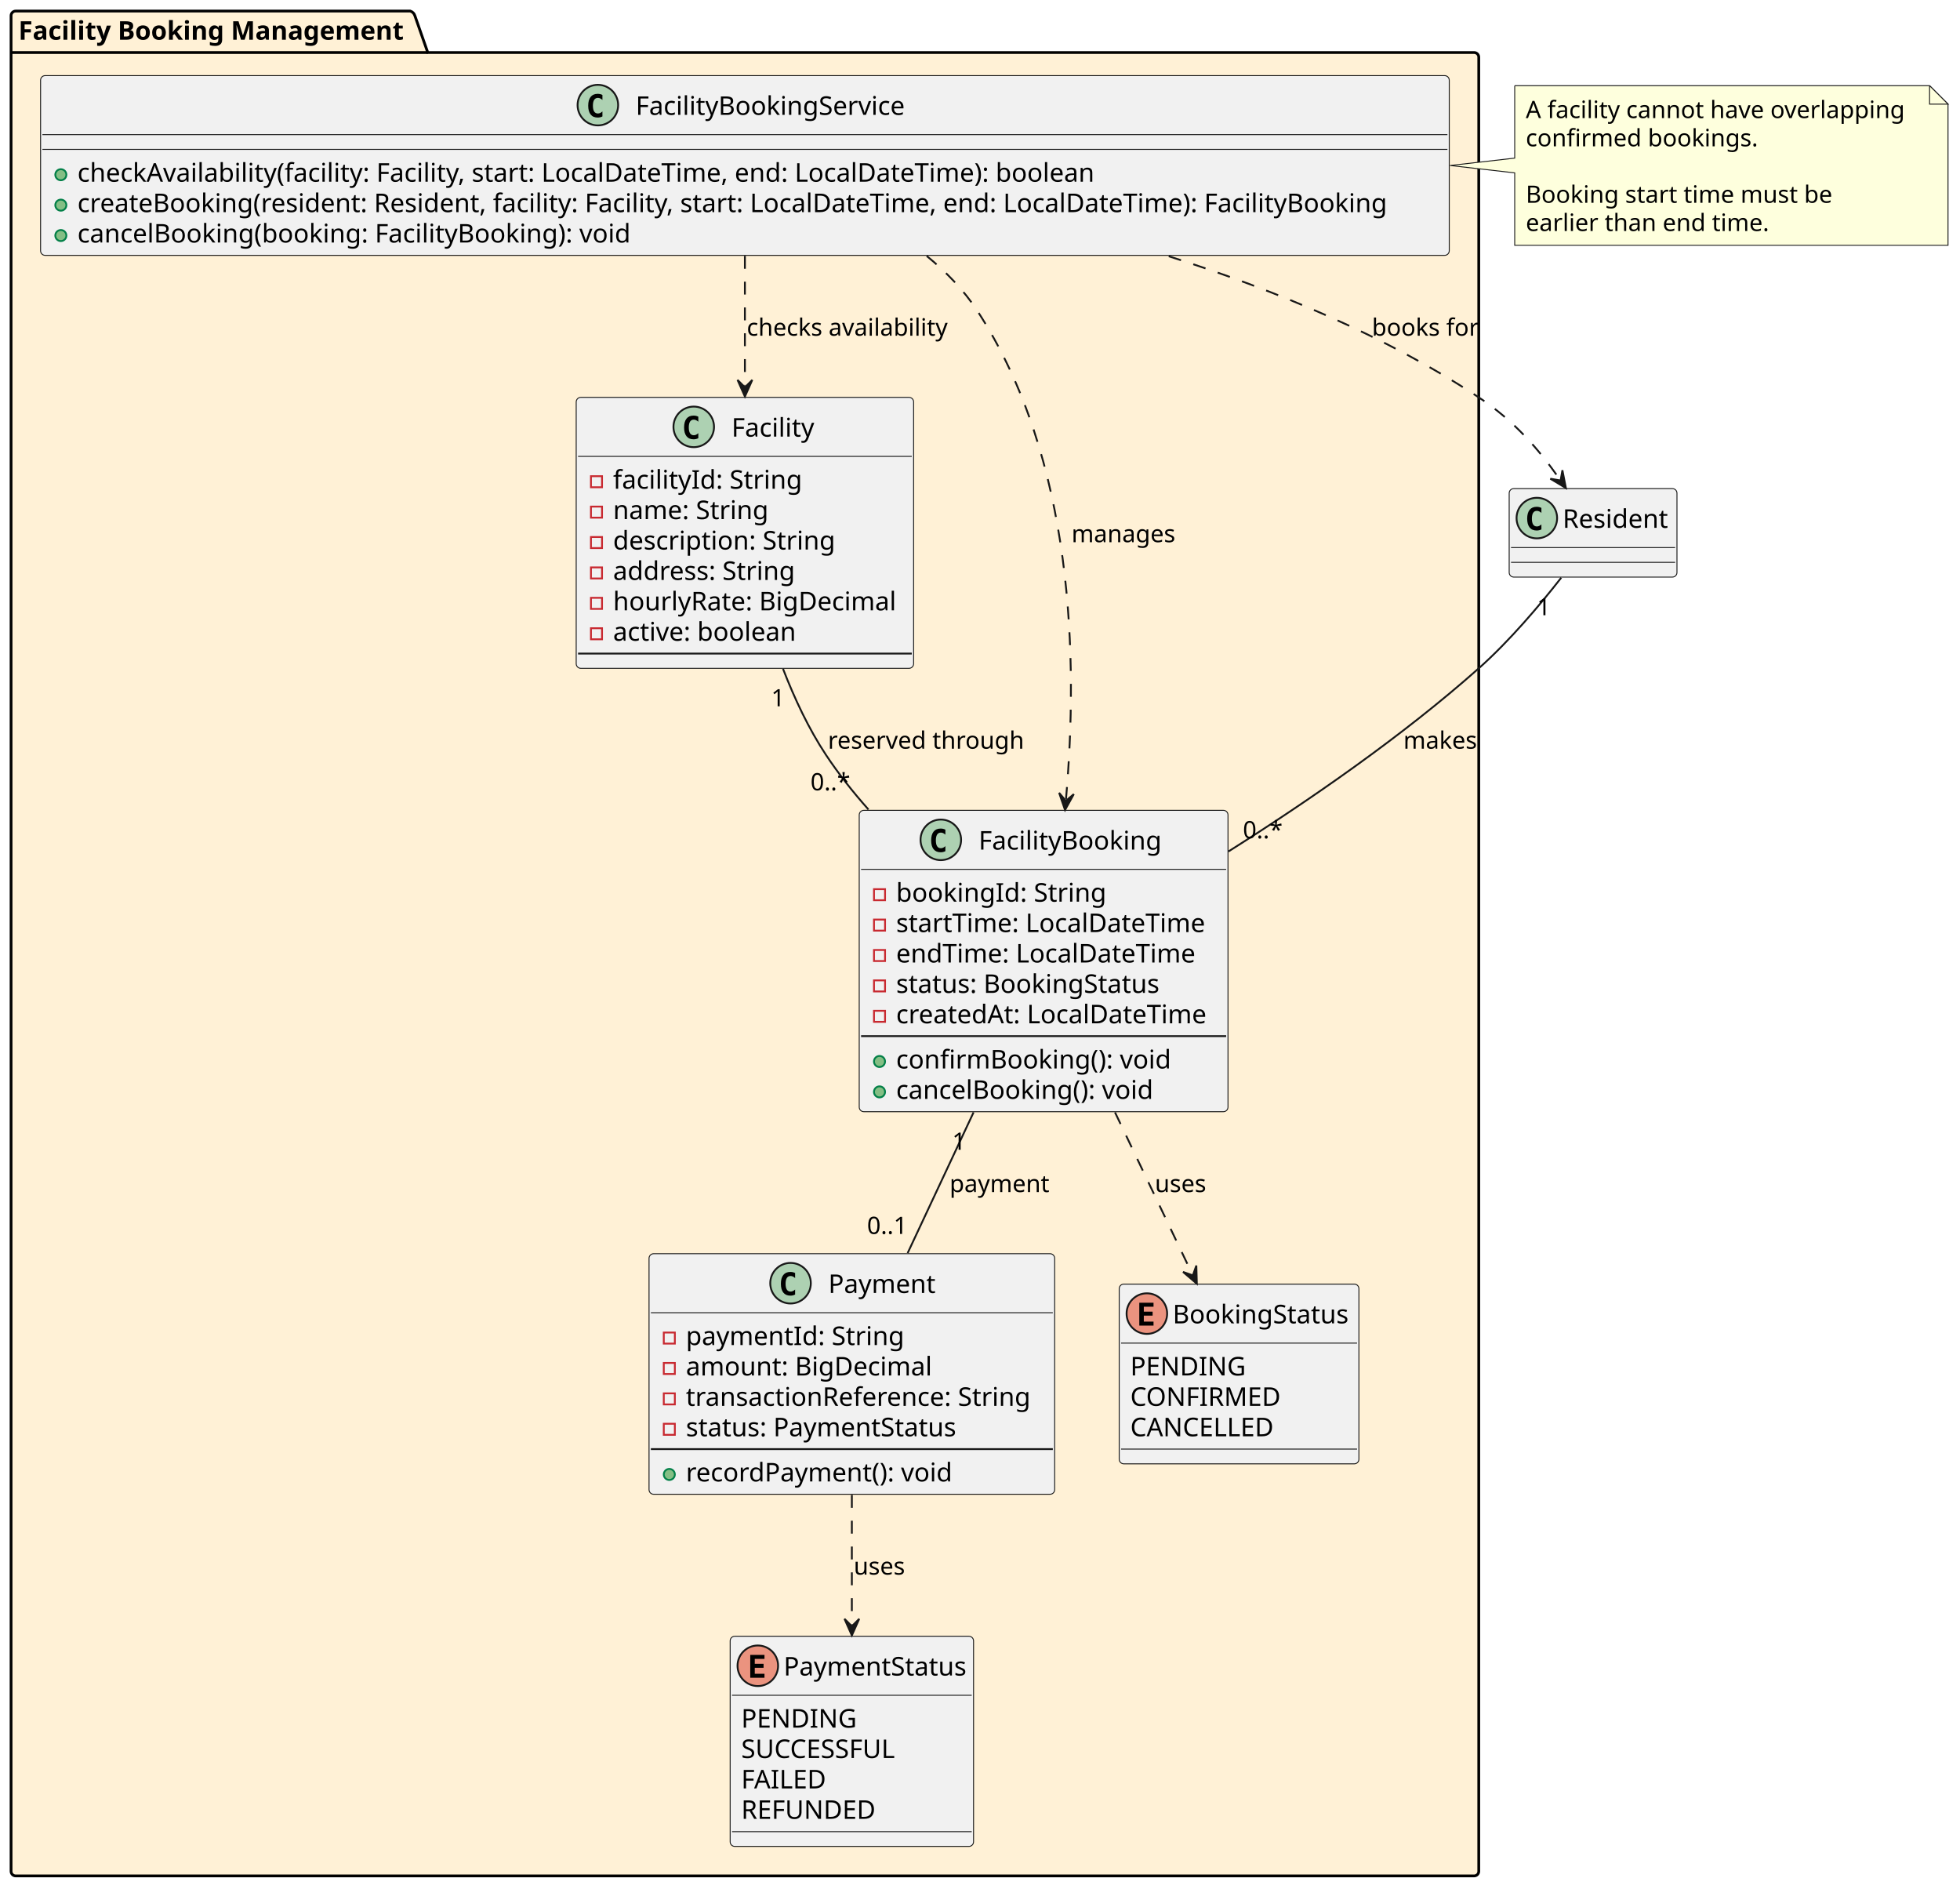
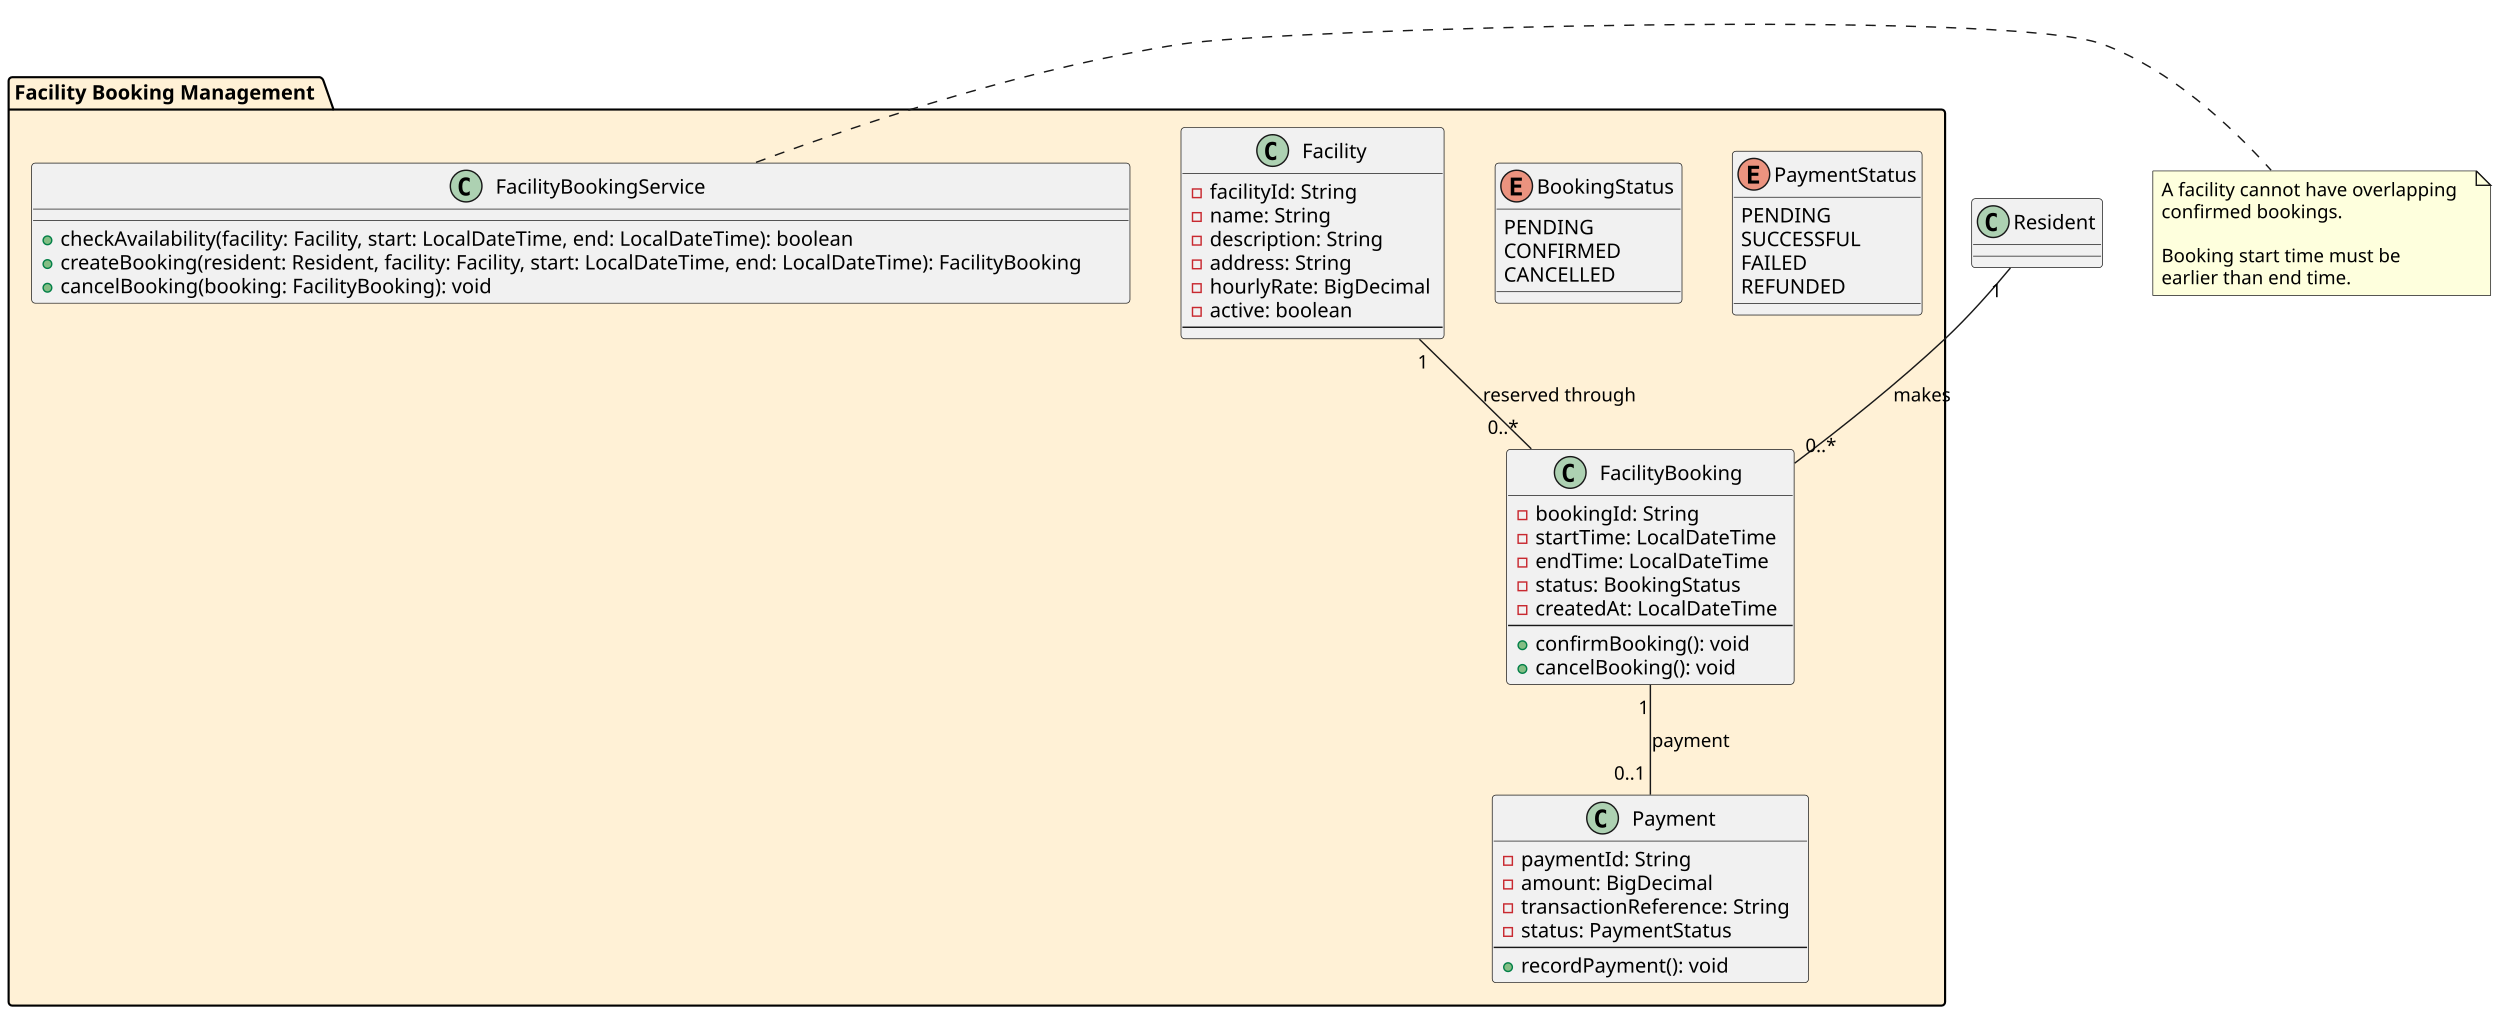
- <svg xmlns="http://www.w3.org/2000/svg" contentStyleType="text/css" height="1024px" preserveAspectRatio="none" style="width:1063px;height:1024px;background:#FFFFFF;" version="1.1" viewBox="0 0 1063 1024" width="1063px" zoomAndPan="magnify">
+ <svg xmlns="http://www.w3.org/2000/svg" contentStyleType="text/css" height="706px" preserveAspectRatio="none" style="width:1739px;height:706px;background:#FFFFFF;" version="1.1" viewBox="0 0 1739 706" width="1739px" zoomAndPan="magnify">
  <defs />
  <g>
    <g id="cluster_Facility Booking Management">
-       <path d="M8.5,6 L222.5,6 A3.75,3.75 0 0 1 225,8.5 L232,28.488 L799.5,28.488 A2.5,2.5 0 0 1 802,30.988 L802,1014.71 A2.5,2.5 0 0 1 799.5,1017.21 L8.5,1017.21 A2.5,2.5 0 0 1 6,1014.71 L6,8.5 A2.5,2.5 0 0 1 8.5,6 " fill="#FFF1D6" style="stroke:#000000;stroke-width:1.5;" />
-       <line style="stroke:#000000;stroke-width:1.5;" x1="6" x2="232" y1="28.488" y2="28.488" />
-       <text fill="#000000" font-family="sans-serif" font-size="14" font-weight="bold" lengthAdjust="spacing" textLength="213" x="10" y="21.535">Facility Booking Management</text>
+       <path d="M8.5,53.71 L222.5,53.71 A3.75,3.75 0 0 1 225,56.21 L232,76.198 L1350.5,76.198 A2.5,2.5 0 0 1 1353,78.698 L1353,697 A2.5,2.5 0 0 1 1350.5,699.5 L8.5,699.5 A2.5,2.5 0 0 1 6,697 L6,56.21 A2.5,2.5 0 0 1 8.5,53.71 " fill="#FFF1D6" style="stroke:#000000;stroke-width:1.5;" />
+       <line style="stroke:#000000;stroke-width:1.5;" x1="6" x2="232" y1="76.198" y2="76.198" />
+       <text fill="#000000" font-family="sans-serif" font-size="14" font-weight="bold" lengthAdjust="spacing" textLength="213" x="10" y="69.245">Facility Booking Management</text>
    </g>
    <g id="elem_Facility">
-       <rect codeLine="7" fill="#F1F1F1" height="146.93" id="Facility" rx="2.5" ry="2.5" style="stroke:#181818;stroke-width:0.5;" width="183" x="312.5" y="215.47" />
-       <ellipse cx="376.25" cy="231.47" fill="#ADD1B2" rx="11" ry="11" style="stroke:#181818;stroke-width:1.0;" />
-       <path d="M378.723,237.613 Q378.142,237.912 377.503,238.061 Q376.864,238.211 376.158,238.211 Q373.651,238.211 372.332,236.559 Q371.012,234.907 371.012,231.786 Q371.012,228.656 372.332,227.005 Q373.651,225.353 376.158,225.353 Q376.864,225.353 377.511,225.502 Q378.159,225.652 378.723,225.951 L378.723,228.673 Q378.092,228.092 377.499,227.822 Q376.905,227.553 376.274,227.553 Q374.93,227.553 374.245,228.619 Q373.56,229.686 373.56,231.786 Q373.56,233.878 374.245,234.944 Q374.93,236.011 376.274,236.011 Q376.905,236.011 377.499,235.741 Q378.092,235.471 378.723,234.89 Z " fill="#000000" />
-       <text fill="#000000" font-family="sans-serif" font-size="14" lengthAdjust="spacing" textLength="47" x="396.75" y="236.761">Facility</text>
-       <line style="stroke:#181818;stroke-width:0.5;" x1="313.5" x2="494.5" y1="247.47" y2="247.47" />
-       <rect fill="none" height="6" style="stroke:#C82930;stroke-width:1.0;" width="6" x="320.5" y="258.214" />
-       <text fill="#000000" font-family="sans-serif" font-size="14" lengthAdjust="spacing" textLength="106" x="332.5" y="265.005">facilityId: String</text>
-       <rect fill="none" height="6" style="stroke:#C82930;stroke-width:1.0;" width="6" x="320.5" y="274.702" />
-       <text fill="#000000" font-family="sans-serif" font-size="14" lengthAdjust="spacing" textLength="87" x="332.5" y="281.493">name: String</text>
-       <rect fill="none" height="6" style="stroke:#C82930;stroke-width:1.0;" width="6" x="320.5" y="291.191" />
-       <text fill="#000000" font-family="sans-serif" font-size="14" lengthAdjust="spacing" textLength="126" x="332.5" y="297.982">description: String</text>
-       <rect fill="none" height="6" style="stroke:#C82930;stroke-width:1.0;" width="6" x="320.5" y="307.679" />
-       <text fill="#000000" font-family="sans-serif" font-size="14" lengthAdjust="spacing" textLength="103" x="332.5" y="314.47">address: String</text>
-       <rect fill="none" height="6" style="stroke:#C82930;stroke-width:1.0;" width="6" x="320.5" y="324.167" />
-       <text fill="#000000" font-family="sans-serif" font-size="14" lengthAdjust="spacing" textLength="157" x="332.5" y="330.958">hourlyRate: BigDecimal</text>
-       <rect fill="none" height="6" style="stroke:#C82930;stroke-width:1.0;" width="6" x="320.5" y="340.656" />
-       <text fill="#000000" font-family="sans-serif" font-size="14" lengthAdjust="spacing" textLength="103" x="332.5" y="347.447">active: boolean</text>
-       <line style="stroke:#181818;stroke-width:1.0;" x1="313.5" x2="494.5" y1="354.4" y2="354.4" />
+       <rect codeLine="3" fill="#F1F1F1" height="146.93" id="Facility" rx="2.5" ry="2.5" style="stroke:#181818;stroke-width:0.5;" width="183" x="821.5" y="88.71" />
+       <ellipse cx="885.25" cy="104.71" fill="#ADD1B2" rx="11" ry="11" style="stroke:#181818;stroke-width:1.0;" />
+       <path d="M887.723,110.853 Q887.142,111.152 886.503,111.301 Q885.864,111.451 885.158,111.451 Q882.651,111.451 881.332,109.799 Q880.012,108.147 880.012,105.026 Q880.012,101.897 881.332,100.245 Q882.651,98.593 885.158,98.593 Q885.864,98.593 886.511,98.742 Q887.159,98.892 887.723,99.191 L887.723,101.913 Q887.092,101.332 886.499,101.062 Q885.905,100.793 885.274,100.793 Q883.93,100.793 883.245,101.859 Q882.56,102.926 882.56,105.026 Q882.56,107.118 883.245,108.184 Q883.93,109.251 885.274,109.251 Q885.905,109.251 886.499,108.981 Q887.092,108.712 887.723,108.13 Z " fill="#000000" />
+       <text fill="#000000" font-family="sans-serif" font-size="14" lengthAdjust="spacing" textLength="47" x="905.75" y="110.001">Facility</text>
+       <line style="stroke:#181818;stroke-width:0.5;" x1="822.5" x2="1003.5" y1="120.71" y2="120.71" />
+       <rect fill="none" height="6" style="stroke:#C82930;stroke-width:1.0;" width="6" x="829.5" y="131.454" />
+       <text fill="#000000" font-family="sans-serif" font-size="14" lengthAdjust="spacing" textLength="106" x="841.5" y="138.245">facilityId: String</text>
+       <rect fill="none" height="6" style="stroke:#C82930;stroke-width:1.0;" width="6" x="829.5" y="147.942" />
+       <text fill="#000000" font-family="sans-serif" font-size="14" lengthAdjust="spacing" textLength="87" x="841.5" y="154.733">name: String</text>
+       <rect fill="none" height="6" style="stroke:#C82930;stroke-width:1.0;" width="6" x="829.5" y="164.431" />
+       <text fill="#000000" font-family="sans-serif" font-size="14" lengthAdjust="spacing" textLength="126" x="841.5" y="171.222">description: String</text>
+       <rect fill="none" height="6" style="stroke:#C82930;stroke-width:1.0;" width="6" x="829.5" y="180.919" />
+       <text fill="#000000" font-family="sans-serif" font-size="14" lengthAdjust="spacing" textLength="103" x="841.5" y="187.71">address: String</text>
+       <rect fill="none" height="6" style="stroke:#C82930;stroke-width:1.0;" width="6" x="829.5" y="197.407" />
+       <text fill="#000000" font-family="sans-serif" font-size="14" lengthAdjust="spacing" textLength="157" x="841.5" y="204.198">hourlyRate: BigDecimal</text>
+       <rect fill="none" height="6" style="stroke:#C82930;stroke-width:1.0;" width="6" x="829.5" y="213.895" />
+       <text fill="#000000" font-family="sans-serif" font-size="14" lengthAdjust="spacing" textLength="103" x="841.5" y="220.687">active: boolean</text>
+       <line style="stroke:#181818;stroke-width:1.0;" x1="822.5" x2="1003.5" y1="227.64" y2="227.64" />
    </g>
    <g id="elem_FacilityBooking">
-       <rect codeLine="17" fill="#F1F1F1" height="163.418" id="FacilityBooking" rx="2.5" ry="2.5" style="stroke:#181818;stroke-width:0.5;" width="200" x="466" y="439.4" />
-       <ellipse cx="510.25" cy="455.4" fill="#ADD1B2" rx="11" ry="11" style="stroke:#181818;stroke-width:1.0;" />
-       <path d="M512.723,461.543 Q512.142,461.842 511.503,461.991 Q510.864,462.141 510.158,462.141 Q507.651,462.141 506.332,460.489 Q505.012,458.837 505.012,455.716 Q505.012,452.587 506.332,450.935 Q507.651,449.283 510.158,449.283 Q510.864,449.283 511.511,449.432 Q512.159,449.582 512.723,449.88 L512.723,452.603 Q512.092,452.022 511.499,451.752 Q510.905,451.483 510.274,451.483 Q508.93,451.483 508.245,452.549 Q507.56,453.616 507.56,455.716 Q507.56,457.808 508.245,458.874 Q508.93,459.941 510.274,459.941 Q510.905,459.941 511.499,459.671 Q512.092,459.401 512.723,458.82 Z " fill="#000000" />
-       <text fill="#000000" font-family="sans-serif" font-size="14" lengthAdjust="spacing" textLength="103" x="530.75" y="460.691">FacilityBooking</text>
-       <line style="stroke:#181818;stroke-width:0.5;" x1="467" x2="665" y1="471.4" y2="471.4" />
-       <rect fill="none" height="6" style="stroke:#C82930;stroke-width:1.0;" width="6" x="474" y="482.144" />
-       <text fill="#000000" font-family="sans-serif" font-size="14" lengthAdjust="spacing" textLength="119" x="486" y="488.935">bookingId: String</text>
-       <rect fill="none" height="6" style="stroke:#C82930;stroke-width:1.0;" width="6" x="474" y="498.632" />
-       <text fill="#000000" font-family="sans-serif" font-size="14" lengthAdjust="spacing" textLength="173" x="486" y="505.423">startTime: LocalDateTime</text>
-       <rect fill="none" height="6" style="stroke:#C82930;stroke-width:1.0;" width="6" x="474" y="515.121" />
-       <text fill="#000000" font-family="sans-serif" font-size="14" lengthAdjust="spacing" textLength="168" x="486" y="521.912">endTime: LocalDateTime</text>
-       <rect fill="none" height="6" style="stroke:#C82930;stroke-width:1.0;" width="6" x="474" y="531.609" />
-       <text fill="#000000" font-family="sans-serif" font-size="14" lengthAdjust="spacing" textLength="147" x="486" y="538.4">status: BookingStatus</text>
-       <rect fill="none" height="6" style="stroke:#C82930;stroke-width:1.0;" width="6" x="474" y="548.097" />
-       <text fill="#000000" font-family="sans-serif" font-size="14" lengthAdjust="spacing" textLength="174" x="486" y="554.888">createdAt: LocalDateTime</text>
-       <line style="stroke:#181818;stroke-width:1.0;" x1="467" x2="665" y1="561.841" y2="561.841" />
-       <ellipse cx="477" cy="575.586" fill="#84BE84" rx="3" ry="3" style="stroke:#038048;stroke-width:1.0;" />
-       <text fill="#000000" font-family="sans-serif" font-size="14" lengthAdjust="spacing" textLength="156" x="486" y="579.377">confirmBooking(): void</text>
-       <ellipse cx="477" cy="592.074" fill="#84BE84" rx="3" ry="3" style="stroke:#038048;stroke-width:1.0;" />
-       <text fill="#000000" font-family="sans-serif" font-size="14" lengthAdjust="spacing" textLength="146" x="486" y="595.865">cancelBooking(): void</text>
+       <rect codeLine="13" fill="#F1F1F1" height="163.418" id="FacilityBooking" rx="2.5" ry="2.5" style="stroke:#181818;stroke-width:0.5;" width="200" x="1048" y="312.64" />
+       <ellipse cx="1092.25" cy="328.64" fill="#ADD1B2" rx="11" ry="11" style="stroke:#181818;stroke-width:1.0;" />
+       <path d="M1094.723,334.783 Q1094.142,335.082 1093.503,335.231 Q1092.864,335.381 1092.158,335.381 Q1089.651,335.381 1088.332,333.729 Q1087.012,332.077 1087.012,328.956 Q1087.012,325.827 1088.332,324.175 Q1089.651,322.523 1092.158,322.523 Q1092.864,322.523 1093.511,322.672 Q1094.159,322.822 1094.723,323.12 L1094.723,325.843 Q1094.092,325.262 1093.499,324.992 Q1092.905,324.723 1092.274,324.723 Q1090.93,324.723 1090.245,325.789 Q1089.56,326.856 1089.56,328.956 Q1089.56,331.048 1090.245,332.114 Q1090.93,333.181 1092.274,333.181 Q1092.905,333.181 1093.499,332.911 Q1094.092,332.642 1094.723,332.06 Z " fill="#000000" />
+       <text fill="#000000" font-family="sans-serif" font-size="14" lengthAdjust="spacing" textLength="103" x="1112.75" y="333.931">FacilityBooking</text>
+       <line style="stroke:#181818;stroke-width:0.5;" x1="1049" x2="1247" y1="344.64" y2="344.64" />
+       <rect fill="none" height="6" style="stroke:#C82930;stroke-width:1.0;" width="6" x="1056" y="355.384" />
+       <text fill="#000000" font-family="sans-serif" font-size="14" lengthAdjust="spacing" textLength="119" x="1068" y="362.175">bookingId: String</text>
+       <rect fill="none" height="6" style="stroke:#C82930;stroke-width:1.0;" width="6" x="1056" y="371.872" />
+       <text fill="#000000" font-family="sans-serif" font-size="14" lengthAdjust="spacing" textLength="173" x="1068" y="378.663">startTime: LocalDateTime</text>
+       <rect fill="none" height="6" style="stroke:#C82930;stroke-width:1.0;" width="6" x="1056" y="388.361" />
+       <text fill="#000000" font-family="sans-serif" font-size="14" lengthAdjust="spacing" textLength="168" x="1068" y="395.152">endTime: LocalDateTime</text>
+       <rect fill="none" height="6" style="stroke:#C82930;stroke-width:1.0;" width="6" x="1056" y="404.849" />
+       <text fill="#000000" font-family="sans-serif" font-size="14" lengthAdjust="spacing" textLength="147" x="1068" y="411.64">status: BookingStatus</text>
+       <rect fill="none" height="6" style="stroke:#C82930;stroke-width:1.0;" width="6" x="1056" y="421.337" />
+       <text fill="#000000" font-family="sans-serif" font-size="14" lengthAdjust="spacing" textLength="174" x="1068" y="428.128">createdAt: LocalDateTime</text>
+       <line style="stroke:#181818;stroke-width:1.0;" x1="1049" x2="1247" y1="435.081" y2="435.081" />
+       <ellipse cx="1059" cy="448.825" fill="#84BE84" rx="3" ry="3" style="stroke:#038048;stroke-width:1.0;" />
+       <text fill="#000000" font-family="sans-serif" font-size="14" lengthAdjust="spacing" textLength="156" x="1068" y="452.617">confirmBooking(): void</text>
+       <ellipse cx="1059" cy="465.314" fill="#84BE84" rx="3" ry="3" style="stroke:#038048;stroke-width:1.0;" />
+       <text fill="#000000" font-family="sans-serif" font-size="14" lengthAdjust="spacing" textLength="146" x="1068" y="469.105">cancelBooking(): void</text>
    </g>
    <g id="elem_Payment">
-       <rect codeLine="28" fill="#F1F1F1" height="130.441" id="Payment" rx="2.5" ry="2.5" style="stroke:#181818;stroke-width:0.5;" width="220" x="352" y="679.82" />
-       <ellipse cx="428.75" cy="695.82" fill="#ADD1B2" rx="11" ry="11" style="stroke:#181818;stroke-width:1.0;" />
-       <path d="M431.223,701.963 Q430.642,702.262 430.003,702.411 Q429.364,702.561 428.658,702.561 Q426.151,702.561 424.832,700.909 Q423.512,699.257 423.512,696.136 Q423.512,693.006 424.832,691.355 Q426.151,689.703 428.658,689.703 Q429.364,689.703 430.011,689.852 Q430.659,690.002 431.223,690.301 L431.223,693.023 Q430.592,692.442 429.999,692.172 Q429.405,691.903 428.774,691.903 Q427.43,691.903 426.745,692.969 Q426.06,694.036 426.06,696.136 Q426.06,698.228 426.745,699.294 Q427.43,700.361 428.774,700.361 Q429.405,700.361 429.999,700.091 Q430.592,699.822 431.223,699.24 Z " fill="#000000" />
-       <text fill="#000000" font-family="sans-serif" font-size="14" lengthAdjust="spacing" textLength="58" x="449.25" y="701.111">Payment</text>
-       <line style="stroke:#181818;stroke-width:0.5;" x1="353" x2="571" y1="711.82" y2="711.82" />
-       <rect fill="none" height="6" style="stroke:#C82930;stroke-width:1.0;" width="6" x="360" y="722.564" />
-       <text fill="#000000" font-family="sans-serif" font-size="14" lengthAdjust="spacing" textLength="121" x="372" y="729.355">paymentId: String</text>
-       <rect fill="none" height="6" style="stroke:#C82930;stroke-width:1.0;" width="6" x="360" y="739.052" />
-       <text fill="#000000" font-family="sans-serif" font-size="14" lengthAdjust="spacing" textLength="136" x="372" y="745.843">amount: BigDecimal</text>
-       <rect fill="none" height="6" style="stroke:#C82930;stroke-width:1.0;" width="6" x="360" y="755.541" />
-       <text fill="#000000" font-family="sans-serif" font-size="14" lengthAdjust="spacing" textLength="194" x="372" y="762.332">transactionReference: String</text>
-       <rect fill="none" height="6" style="stroke:#C82930;stroke-width:1.0;" width="6" x="360" y="772.029" />
-       <text fill="#000000" font-family="sans-serif" font-size="14" lengthAdjust="spacing" textLength="149" x="372" y="778.82">status: PaymentStatus</text>
-       <line style="stroke:#181818;stroke-width:1.0;" x1="353" x2="571" y1="785.773" y2="785.773" />
-       <ellipse cx="363" cy="799.517" fill="#84BE84" rx="3" ry="3" style="stroke:#038048;stroke-width:1.0;" />
-       <text fill="#000000" font-family="sans-serif" font-size="14" lengthAdjust="spacing" textLength="150" x="372" y="803.308">recordPayment(): void</text>
+       <rect codeLine="24" fill="#F1F1F1" height="130.441" id="Payment" rx="2.5" ry="2.5" style="stroke:#181818;stroke-width:0.5;" width="220" x="1038" y="553.06" />
+       <ellipse cx="1114.75" cy="569.06" fill="#ADD1B2" rx="11" ry="11" style="stroke:#181818;stroke-width:1.0;" />
+       <path d="M1117.223,575.203 Q1116.642,575.502 1116.003,575.651 Q1115.364,575.801 1114.658,575.801 Q1112.151,575.801 1110.832,574.149 Q1109.512,572.497 1109.512,569.376 Q1109.512,566.246 1110.832,564.595 Q1112.151,562.943 1114.658,562.943 Q1115.364,562.943 1116.011,563.092 Q1116.659,563.242 1117.223,563.54 L1117.223,566.263 Q1116.592,565.682 1115.999,565.412 Q1115.405,565.143 1114.774,565.143 Q1113.43,565.143 1112.745,566.209 Q1112.06,567.276 1112.06,569.376 Q1112.06,571.468 1112.745,572.534 Q1113.43,573.601 1114.774,573.601 Q1115.405,573.601 1115.999,573.331 Q1116.592,573.062 1117.223,572.48 Z " fill="#000000" />
+       <text fill="#000000" font-family="sans-serif" font-size="14" lengthAdjust="spacing" textLength="58" x="1135.25" y="574.351">Payment</text>
+       <line style="stroke:#181818;stroke-width:0.5;" x1="1039" x2="1257" y1="585.06" y2="585.06" />
+       <rect fill="none" height="6" style="stroke:#C82930;stroke-width:1.0;" width="6" x="1046" y="595.804" />
+       <text fill="#000000" font-family="sans-serif" font-size="14" lengthAdjust="spacing" textLength="121" x="1058" y="602.595">paymentId: String</text>
+       <rect fill="none" height="6" style="stroke:#C82930;stroke-width:1.0;" width="6" x="1046" y="612.292" />
+       <text fill="#000000" font-family="sans-serif" font-size="14" lengthAdjust="spacing" textLength="136" x="1058" y="619.083">amount: BigDecimal</text>
+       <rect fill="none" height="6" style="stroke:#C82930;stroke-width:1.0;" width="6" x="1046" y="628.781" />
+       <text fill="#000000" font-family="sans-serif" font-size="14" lengthAdjust="spacing" textLength="194" x="1058" y="635.572">transactionReference: String</text>
+       <rect fill="none" height="6" style="stroke:#C82930;stroke-width:1.0;" width="6" x="1046" y="645.269" />
+       <text fill="#000000" font-family="sans-serif" font-size="14" lengthAdjust="spacing" textLength="149" x="1058" y="652.06">status: PaymentStatus</text>
+       <line style="stroke:#181818;stroke-width:1.0;" x1="1039" x2="1257" y1="659.013" y2="659.013" />
+       <ellipse cx="1049" cy="672.757" fill="#84BE84" rx="3" ry="3" style="stroke:#038048;stroke-width:1.0;" />
+       <text fill="#000000" font-family="sans-serif" font-size="14" lengthAdjust="spacing" textLength="150" x="1058" y="676.548">recordPayment(): void</text>
    </g>
    <g id="elem_FacilityBookingService">
-       <rect codeLine="37" fill="#F1F1F1" height="97.465" id="FacilityBookingService" rx="2.5" ry="2.5" style="stroke:#181818;stroke-width:0.5;" width="764" x="22" y="41" />
-       <ellipse cx="324.25" cy="57" fill="#ADD1B2" rx="11" ry="11" style="stroke:#181818;stroke-width:1.0;" />
-       <path d="M326.723,63.143 Q326.142,63.442 325.503,63.591 Q324.864,63.741 324.158,63.741 Q321.651,63.741 320.332,62.089 Q319.012,60.437 319.012,57.316 Q319.012,54.187 320.332,52.535 Q321.651,50.883 324.158,50.883 Q324.864,50.883 325.511,51.032 Q326.159,51.182 326.723,51.48 L326.723,54.203 Q326.092,53.622 325.499,53.352 Q324.905,53.083 324.274,53.083 Q322.93,53.083 322.245,54.149 Q321.56,55.216 321.56,57.316 Q321.56,59.408 322.245,60.474 Q322.93,61.541 324.274,61.541 Q324.905,61.541 325.499,61.271 Q326.092,61.002 326.723,60.42 Z " fill="#000000" />
-       <text fill="#000000" font-family="sans-serif" font-size="14" lengthAdjust="spacing" textLength="151" x="344.75" y="62.291">FacilityBookingService</text>
-       <line style="stroke:#181818;stroke-width:0.5;" x1="23" x2="785" y1="73" y2="73" />
-       <line style="stroke:#181818;stroke-width:0.5;" x1="23" x2="785" y1="81" y2="81" />
-       <ellipse cx="33" cy="94.744" fill="#84BE84" rx="3" ry="3" style="stroke:#038048;stroke-width:1.0;" />
-       <text fill="#000000" font-family="sans-serif" font-size="14" lengthAdjust="spacing" textLength="575" x="42" y="98.535">checkAvailability(facility: Facility, start: LocalDateTime, end: LocalDateTime): boolean</text>
-       <ellipse cx="33" cy="111.232" fill="#84BE84" rx="3" ry="3" style="stroke:#038048;stroke-width:1.0;" />
-       <text fill="#000000" font-family="sans-serif" font-size="14" lengthAdjust="spacing" textLength="738" x="42" y="115.023">createBooking(resident: Resident, facility: Facility, start: LocalDateTime, end: LocalDateTime): FacilityBooking</text>
-       <ellipse cx="33" cy="127.721" fill="#84BE84" rx="3" ry="3" style="stroke:#038048;stroke-width:1.0;" />
-       <text fill="#000000" font-family="sans-serif" font-size="14" lengthAdjust="spacing" textLength="314" x="42" y="131.512">cancelBooking(booking: FacilityBooking): void</text>
+       <rect codeLine="33" fill="#F1F1F1" height="97.465" id="FacilityBookingService" rx="2.5" ry="2.5" style="stroke:#181818;stroke-width:0.5;" width="764" x="22" y="113.44" />
+       <ellipse cx="324.25" cy="129.44" fill="#ADD1B2" rx="11" ry="11" style="stroke:#181818;stroke-width:1.0;" />
+       <path d="M326.723,135.583 Q326.142,135.882 325.503,136.031 Q324.864,136.181 324.158,136.181 Q321.651,136.181 320.332,134.529 Q319.012,132.877 319.012,129.756 Q319.012,126.626 320.332,124.975 Q321.651,123.323 324.158,123.323 Q324.864,123.323 325.511,123.472 Q326.159,123.622 326.723,123.921 L326.723,126.643 Q326.092,126.062 325.499,125.792 Q324.905,125.522 324.274,125.522 Q322.93,125.522 322.245,126.589 Q321.56,127.656 321.56,129.756 Q321.56,131.848 322.245,132.914 Q322.93,133.981 324.274,133.981 Q324.905,133.981 325.499,133.711 Q326.092,133.441 326.723,132.86 Z " fill="#000000" />
+       <text fill="#000000" font-family="sans-serif" font-size="14" lengthAdjust="spacing" textLength="151" x="344.75" y="134.731">FacilityBookingService</text>
+       <line style="stroke:#181818;stroke-width:0.5;" x1="23" x2="785" y1="145.44" y2="145.44" />
+       <line style="stroke:#181818;stroke-width:0.5;" x1="23" x2="785" y1="153.44" y2="153.44" />
+       <ellipse cx="33" cy="167.184" fill="#84BE84" rx="3" ry="3" style="stroke:#038048;stroke-width:1.0;" />
+       <text fill="#000000" font-family="sans-serif" font-size="14" lengthAdjust="spacing" textLength="575" x="42" y="170.975">checkAvailability(facility: Facility, start: LocalDateTime, end: LocalDateTime): boolean</text>
+       <ellipse cx="33" cy="183.672" fill="#84BE84" rx="3" ry="3" style="stroke:#038048;stroke-width:1.0;" />
+       <text fill="#000000" font-family="sans-serif" font-size="14" lengthAdjust="spacing" textLength="738" x="42" y="187.463">createBooking(resident: Resident, facility: Facility, start: LocalDateTime, end: LocalDateTime): FacilityBooking</text>
+       <ellipse cx="33" cy="200.161" fill="#84BE84" rx="3" ry="3" style="stroke:#038048;stroke-width:1.0;" />
+       <text fill="#000000" font-family="sans-serif" font-size="14" lengthAdjust="spacing" textLength="314" x="42" y="203.952">cancelBooking(booking: FacilityBooking): void</text>
    </g>
    <g id="elem_BookingStatus">
-       <rect codeLine="43" fill="#F1F1F1" height="97.465" id="BookingStatus" rx="2.5" ry="2.5" style="stroke:#181818;stroke-width:0.5;" width="130" x="607" y="696.3" />
-       <ellipse cx="622" cy="712.3" fill="#EB937F" rx="11" ry="11" style="stroke:#181818;stroke-width:1.0;" />
-       <path d="M625.614,718.8 L617.894,718.8 L617.894,706.407 L625.614,706.407 L625.614,708.565 L620.343,708.565 L620.343,711.238 L625.116,711.238 L625.116,713.396 L620.343,713.396 L620.343,716.642 L625.614,716.642 Z " fill="#000000" />
-       <text fill="#000000" font-family="sans-serif" font-size="14" lengthAdjust="spacing" textLength="98" x="636" y="717.591">BookingStatus</text>
-       <line style="stroke:#181818;stroke-width:0.5;" x1="608" x2="736" y1="728.3" y2="728.3" />
-       <text fill="#000000" font-family="sans-serif" font-size="14" lengthAdjust="spacing" textLength="60" x="613" y="745.835">PENDING</text>
-       <text fill="#000000" font-family="sans-serif" font-size="14" lengthAdjust="spacing" textLength="82" x="613" y="762.323">CONFIRMED</text>
-       <text fill="#000000" font-family="sans-serif" font-size="14" lengthAdjust="spacing" textLength="80" x="613" y="778.812">CANCELLED</text>
-       <line style="stroke:#181818;stroke-width:0.5;" x1="608" x2="736" y1="785.765" y2="785.765" />
+       <rect codeLine="39" fill="#F1F1F1" height="97.465" id="BookingStatus" rx="2.5" ry="2.5" style="stroke:#181818;stroke-width:0.5;" width="130" x="1040" y="113.44" />
+       <ellipse cx="1055" cy="129.44" fill="#EB937F" rx="11" ry="11" style="stroke:#181818;stroke-width:1.0;" />
+       <path d="M1058.614,135.94 L1050.895,135.94 L1050.895,123.547 L1058.614,123.547 L1058.614,125.705 L1053.343,125.705 L1053.343,128.378 L1058.116,128.378 L1058.116,130.536 L1053.343,130.536 L1053.343,133.782 L1058.614,133.782 Z " fill="#000000" />
+       <text fill="#000000" font-family="sans-serif" font-size="14" lengthAdjust="spacing" textLength="98" x="1069" y="134.731">BookingStatus</text>
+       <line style="stroke:#181818;stroke-width:0.5;" x1="1041" x2="1169" y1="145.44" y2="145.44" />
+       <text fill="#000000" font-family="sans-serif" font-size="14" lengthAdjust="spacing" textLength="60" x="1046" y="162.975">PENDING</text>
+       <text fill="#000000" font-family="sans-serif" font-size="14" lengthAdjust="spacing" textLength="82" x="1046" y="179.463">CONFIRMED</text>
+       <text fill="#000000" font-family="sans-serif" font-size="14" lengthAdjust="spacing" textLength="80" x="1046" y="195.952">CANCELLED</text>
+       <line style="stroke:#181818;stroke-width:0.5;" x1="1041" x2="1169" y1="202.905" y2="202.905" />
    </g>
    <g id="elem_PaymentStatus">
-       <rect codeLine="49" fill="#F1F1F1" height="113.953" id="PaymentStatus" rx="2.5" ry="2.5" style="stroke:#181818;stroke-width:0.5;" width="132" x="396" y="887.26" />
-       <ellipse cx="411" cy="903.26" fill="#EB937F" rx="11" ry="11" style="stroke:#181818;stroke-width:1.0;" />
-       <path d="M414.614,909.76 L406.894,909.76 L406.894,897.367 L414.614,897.367 L414.614,899.525 L409.343,899.525 L409.343,902.198 L414.116,902.198 L414.116,904.356 L409.343,904.356 L409.343,907.602 L414.614,907.602 Z " fill="#000000" />
-       <text fill="#000000" font-family="sans-serif" font-size="14" lengthAdjust="spacing" textLength="100" x="425" y="908.551">PaymentStatus</text>
-       <line style="stroke:#181818;stroke-width:0.5;" x1="397" x2="527" y1="919.26" y2="919.26" />
-       <text fill="#000000" font-family="sans-serif" font-size="14" lengthAdjust="spacing" textLength="60" x="402" y="936.795">PENDING</text>
-       <text fill="#000000" font-family="sans-serif" font-size="14" lengthAdjust="spacing" textLength="87" x="402" y="953.283">SUCCESSFUL</text>
-       <text fill="#000000" font-family="sans-serif" font-size="14" lengthAdjust="spacing" textLength="47" x="402" y="969.772">FAILED</text>
-       <text fill="#000000" font-family="sans-serif" font-size="14" lengthAdjust="spacing" textLength="73" x="402" y="986.26">REFUNDED</text>
-       <line style="stroke:#181818;stroke-width:0.5;" x1="397" x2="527" y1="993.213" y2="993.213" />
+       <rect codeLine="45" fill="#F1F1F1" height="113.953" id="PaymentStatus" rx="2.5" ry="2.5" style="stroke:#181818;stroke-width:0.5;" width="132" x="1205" y="105.2" />
+       <ellipse cx="1220" cy="121.2" fill="#EB937F" rx="11" ry="11" style="stroke:#181818;stroke-width:1.0;" />
+       <path d="M1223.614,127.7 L1215.895,127.7 L1215.895,115.307 L1223.614,115.307 L1223.614,117.465 L1218.343,117.465 L1218.343,120.138 L1223.116,120.138 L1223.116,122.296 L1218.343,122.296 L1218.343,125.542 L1223.614,125.542 Z " fill="#000000" />
+       <text fill="#000000" font-family="sans-serif" font-size="14" lengthAdjust="spacing" textLength="100" x="1234" y="126.491">PaymentStatus</text>
+       <line style="stroke:#181818;stroke-width:0.5;" x1="1206" x2="1336" y1="137.2" y2="137.2" />
+       <text fill="#000000" font-family="sans-serif" font-size="14" lengthAdjust="spacing" textLength="60" x="1211" y="154.735">PENDING</text>
+       <text fill="#000000" font-family="sans-serif" font-size="14" lengthAdjust="spacing" textLength="87" x="1211" y="171.223">SUCCESSFUL</text>
+       <text fill="#000000" font-family="sans-serif" font-size="14" lengthAdjust="spacing" textLength="47" x="1211" y="187.712">FAILED</text>
+       <text fill="#000000" font-family="sans-serif" font-size="14" lengthAdjust="spacing" textLength="73" x="1211" y="204.2">REFUNDED</text>
+       <line style="stroke:#181818;stroke-width:0.5;" x1="1206" x2="1336" y1="211.153" y2="211.153" />
    </g>
    <g id="elem_Resident">
-       <rect fill="#F1F1F1" height="48" id="Resident" rx="2.5" ry="2.5" style="stroke:#181818;stroke-width:0.5;" width="91" x="818.5" y="264.93" />
-       <ellipse cx="833.5" cy="280.93" fill="#ADD1B2" rx="11" ry="11" style="stroke:#181818;stroke-width:1.0;" />
-       <path d="M835.973,287.073 Q835.392,287.372 834.753,287.521 Q834.114,287.671 833.408,287.671 Q830.901,287.671 829.582,286.019 Q828.262,284.367 828.262,281.246 Q828.262,278.116 829.582,276.465 Q830.901,274.813 833.408,274.813 Q834.114,274.813 834.761,274.962 Q835.409,275.112 835.973,275.411 L835.973,278.133 Q835.342,277.552 834.749,277.282 Q834.155,277.012 833.524,277.012 Q832.18,277.012 831.495,278.079 Q830.81,279.146 830.81,281.246 Q830.81,283.338 831.495,284.404 Q832.18,285.471 833.524,285.471 Q834.155,285.471 834.749,285.201 Q835.342,284.932 835.973,284.35 Z " fill="#000000" />
-       <text fill="#000000" font-family="sans-serif" font-size="14" lengthAdjust="spacing" textLength="59" x="847.5" y="286.221">Resident</text>
-       <line style="stroke:#181818;stroke-width:0.5;" x1="819.5" x2="908.5" y1="296.93" y2="296.93" />
-       <line style="stroke:#181818;stroke-width:0.5;" x1="819.5" x2="908.5" y1="304.93" y2="304.93" />
+       <rect fill="#F1F1F1" height="48" id="Resident" rx="2.5" ry="2.5" style="stroke:#181818;stroke-width:0.5;" width="91" x="1371.5" y="138.18" />
+       <ellipse cx="1386.5" cy="154.18" fill="#ADD1B2" rx="11" ry="11" style="stroke:#181818;stroke-width:1.0;" />
+       <path d="M1388.973,160.323 Q1388.392,160.622 1387.753,160.771 Q1387.114,160.921 1386.408,160.921 Q1383.901,160.921 1382.582,159.269 Q1381.262,157.617 1381.262,154.496 Q1381.262,151.367 1382.582,149.715 Q1383.901,148.063 1386.408,148.063 Q1387.114,148.063 1387.761,148.212 Q1388.409,148.362 1388.973,148.661 L1388.973,151.383 Q1388.342,150.802 1387.749,150.532 Q1387.155,150.262 1386.524,150.262 Q1385.18,150.262 1384.495,151.329 Q1383.81,152.396 1383.81,154.496 Q1383.81,156.588 1384.495,157.654 Q1385.18,158.721 1386.524,158.721 Q1387.155,158.721 1387.749,158.451 Q1388.342,158.181 1388.973,157.6 Z " fill="#000000" />
+       <text fill="#000000" font-family="sans-serif" font-size="14" lengthAdjust="spacing" textLength="59" x="1400.5" y="159.471">Resident</text>
+       <line style="stroke:#181818;stroke-width:0.5;" x1="1372.5" x2="1461.5" y1="170.18" y2="170.18" />
+       <line style="stroke:#181818;stroke-width:0.5;" x1="1372.5" x2="1461.5" y1="178.18" y2="178.18" />
    </g>
-     <g id="elem_GMN18">
-       <path d="M821.5,46.46 L821.5,85.74 L786.44,89.74 L821.5,93.74 L821.5,133.013 A0,0 0 0 0 821.5,133.013 L1056.5,133.013 A0,0 0 0 0 1056.5,133.013 L1056.5,56.46 L1046.5,46.46 L821.5,46.46 A0,0 0 0 0 821.5,46.46 " fill="#FEFFDD" style="stroke:#181818;stroke-width:0.5;" />
-       <path d="M1046.5,46.46 L1046.5,56.46 L1056.5,56.46 L1046.5,46.46 " fill="#FEFFDD" style="stroke:#181818;stroke-width:0.5;" />
-       <text fill="#000000" font-family="sans-serif" font-size="13" lengthAdjust="spacing" textLength="214" x="827.5" y="64.028">A facility cannot have overlapping</text>
-       <text fill="#000000" font-family="sans-serif" font-size="13" lengthAdjust="spacing" textLength="131" x="827.5" y="79.339">confirmed bookings.</text>
-       <text fill="#000000" font-family="sans-serif" font-size="13" lengthAdjust="spacing" textLength="4" x="827.5" y="94.65"> </text>
-       <text fill="#000000" font-family="sans-serif" font-size="13" lengthAdjust="spacing" textLength="171" x="827.5" y="109.96">Booking start time must be</text>
-       <text fill="#000000" font-family="sans-serif" font-size="13" lengthAdjust="spacing" textLength="134" x="827.5" y="125.27">earlier than end time.</text>
+     <g id="elem_GMN13">
+       <path d="M1497.5,118.9 L1497.5,205.453 L1732.5,205.453 L1732.5,128.9 L1722.5,118.9 L1497.5,118.9 " fill="#FEFFDD" style="stroke:#181818;stroke-width:0.5;" />
+       <path d="M1722.5,118.9 L1722.5,128.9 L1732.5,128.9 L1722.5,118.9 " fill="#FEFFDD" style="stroke:#181818;stroke-width:1.0;" />
+       <text fill="#000000" font-family="sans-serif" font-size="13" lengthAdjust="spacing" textLength="214" x="1503.5" y="136.468">A facility cannot have overlapping</text>
+       <text fill="#000000" font-family="sans-serif" font-size="13" lengthAdjust="spacing" textLength="131" x="1503.5" y="151.779">confirmed bookings.</text>
+       <text fill="#000000" font-family="sans-serif" font-size="13" lengthAdjust="spacing" textLength="4" x="1503.5" y="167.089"> </text>
+       <text fill="#000000" font-family="sans-serif" font-size="13" lengthAdjust="spacing" textLength="171" x="1503.5" y="182.4">Booking start time must be</text>
+       <text fill="#000000" font-family="sans-serif" font-size="13" lengthAdjust="spacing" textLength="134" x="1503.5" y="197.71">earlier than end time.</text>
    </g>
    <g id="link_Resident_FacilityBooking">
-       <path codeLine="61" d="M846.74,313.25 C835.04,328.22 818.71,347.56 802,362.4 C760.54,399.21 709.95,434.12 666.25,461.7 " fill="none" id="Resident-FacilityBooking" style="stroke:#181818;stroke-width:1.0;" />
-       <text fill="#000000" font-family="sans-serif" font-size="13" lengthAdjust="spacing" textLength="41" x="761.11" y="405.968">makes</text>
-       <text fill="#000000" font-family="sans-serif" font-size="13" lengthAdjust="spacing" textLength="8" x="833.558" y="333.612">1</text>
-       <text fill="#000000" font-family="sans-serif" font-size="13" lengthAdjust="spacing" textLength="22" x="674.072" y="454.575">0..*</text>
+       <path codeLine="57" d="M1398.44,186.4 C1386.2,201.15 1369.43,220.28 1353,235.64 C1320.6,265.92 1282.7,296.3 1248.35,322.21 " fill="none" id="Resident-FacilityBooking" style="stroke:#181818;stroke-width:1.0;" />
+       <text fill="#000000" font-family="sans-serif" font-size="13" lengthAdjust="spacing" textLength="41" x="1316.98" y="279.208">makes</text>
+       <text fill="#000000" font-family="sans-serif" font-size="13" lengthAdjust="spacing" textLength="8" x="1384.941" y="206.738">1</text>
+       <text fill="#000000" font-family="sans-serif" font-size="13" lengthAdjust="spacing" textLength="22" x="1255.831" y="314.438">0..*</text>
    </g>
    <g id="link_Facility_FacilityBooking">
-       <path codeLine="63" d="M424.67,362.67 C430.88,378.75 438.6,395.21 448,409.4 C454.75,419.58 462.61,429.51 471.01,438.96 " fill="none" id="Facility-FacilityBooking" style="stroke:#181818;stroke-width:1.0;" />
-       <text fill="#000000" font-family="sans-serif" font-size="13" lengthAdjust="spacing" textLength="107" x="449" y="405.968">reserved through</text>
-       <text fill="#000000" font-family="sans-serif" font-size="13" lengthAdjust="spacing" textLength="8" x="418.259" y="382.996">1</text>
-       <text fill="#000000" font-family="sans-serif" font-size="13" lengthAdjust="spacing" textLength="22" x="439.57" y="428.558">0..*</text>
+       <path codeLine="59" d="M987.36,236 C1012.1,260.24 1039.8,287.38 1065.15,312.2 " fill="none" id="Facility-FacilityBooking" style="stroke:#181818;stroke-width:1.0;" />
+       <text fill="#000000" font-family="sans-serif" font-size="13" lengthAdjust="spacing" textLength="107" x="1031.5" y="279.208">reserved through</text>
+       <text fill="#000000" font-family="sans-serif" font-size="13" lengthAdjust="spacing" textLength="8" x="986.066" y="256.334">1</text>
+       <text fill="#000000" font-family="sans-serif" font-size="13" lengthAdjust="spacing" textLength="22" x="1034.792" y="301.798">0..*</text>
    </g>
    <g id="link_FacilityBooking_Payment">
-       <path codeLine="65" d="M528.01,603.17 C516.23,628.31 503.42,655.65 492.24,679.51 " fill="none" id="FacilityBooking-Payment" style="stroke:#181818;stroke-width:1.0;" />
-       <text fill="#000000" font-family="sans-serif" font-size="13" lengthAdjust="spacing" textLength="54" x="515" y="646.388">payment</text>
-       <text fill="#000000" font-family="sans-serif" font-size="13" lengthAdjust="spacing" textLength="8" x="516.402" y="623.448">1</text>
-       <text fill="#000000" font-family="sans-serif" font-size="13" lengthAdjust="spacing" textLength="24" x="470.235" y="669.108">0..1</text>
+       <path codeLine="61" d="M1148,476.41 C1148,501.55 1148,528.9 1148,552.75 " fill="none" id="FacilityBooking-Payment" style="stroke:#181818;stroke-width:1.0;" />
+       <text fill="#000000" font-family="sans-serif" font-size="13" lengthAdjust="spacing" textLength="54" x="1149" y="519.628">payment</text>
+       <text fill="#000000" font-family="sans-serif" font-size="13" lengthAdjust="spacing" textLength="8" x="1139.656" y="496.688">1</text>
+       <text fill="#000000" font-family="sans-serif" font-size="13" lengthAdjust="spacing" textLength="24" x="1122.688" y="542.348">0..1</text>
    </g>
-     <g id="link_FacilityBooking_BookingStatus">
-       <path codeLine="67" d="M604.72,603.17 C619.62,634.37 633.563,663.576 646.513,690.676 " fill="none" id="FacilityBooking-to-BookingStatus" style="stroke:#181818;stroke-width:1.0;stroke-dasharray:7.0,7.0;" />
-       <polygon fill="#181818" points="649.1,696.09,648.829,686.245,646.944,691.579,641.611,689.694,649.1,696.09" style="stroke:#181818;stroke-width:1.0;" />
-       <text fill="#000000" font-family="sans-serif" font-size="13" lengthAdjust="spacing" textLength="29" x="626.35" y="646.388">uses</text>
-     </g>
-     <g id="link_Payment_PaymentStatus">
-       <path codeLine="68" d="M462,810.61 C462,835.21 462,857.03 462,880.81 " fill="none" id="Payment-to-PaymentStatus" style="stroke:#181818;stroke-width:1.0;stroke-dasharray:7.0,7.0;" />
-       <polygon fill="#181818" points="462,886.81,466,877.81,462,881.81,458,877.81,462,886.81" style="stroke:#181818;stroke-width:1.0;" />
-       <text fill="#000000" font-family="sans-serif" font-size="13" lengthAdjust="spacing" textLength="29" x="463" y="853.828">uses</text>
-     </g>
-     <g id="link_FacilityBookingService_Facility">
-       <path codeLine="69" d="M404,138.72 C404,161.64 404,183.56 404,209.02 " fill="none" id="FacilityBookingService-to-Facility" style="stroke:#181818;stroke-width:1.0;stroke-dasharray:7.0,7.0;" />
-       <polygon fill="#181818" points="404,215.02,408,206.02,404,210.02,400,206.02,404,215.02" style="stroke:#181818;stroke-width:1.0;" />
-       <text fill="#000000" font-family="sans-serif" font-size="13" lengthAdjust="spacing" textLength="116" x="405" y="182.038">checks availability</text>
-     </g>
-     <g id="link_FacilityBookingService_FacilityBooking">
-       <path codeLine="70" d="M502.61,138.82 C513.17,147.42 522.7,157.27 530,168.47 C582.62,249.17 584.76,357.173 578.14,433.253 " fill="none" id="FacilityBookingService-to-FacilityBooking" style="stroke:#181818;stroke-width:1.0;stroke-dasharray:7.0,7.0;" />
-       <polygon fill="#181818" points="577.62,439.23,582.385,430.611,578.053,434.249,574.415,429.917,577.62,439.23" style="stroke:#181818;stroke-width:1.0;" />
-       <text fill="#000000" font-family="sans-serif" font-size="13" lengthAdjust="spacing" textLength="56" x="581.12" y="293.998">manages</text>
-     </g>
-     <g id="link_FacilityBookingService_Resident">
-       <path codeLine="71" d="M633.86,138.95 C691.65,157.31 751.54,182.16 802,215.47 C821.35,228.24 834.623,243.799 845.813,259.739 " fill="none" id="FacilityBookingService-to-Resident" style="stroke:#181818;stroke-width:1.0;stroke-dasharray:7.0,7.0;" />
-       <polygon fill="#181818" points="849.26,264.65,847.363,254.986,846.387,260.558,840.815,259.582,849.26,264.65" style="stroke:#181818;stroke-width:1.0;" />
-       <text fill="#000000" font-family="sans-serif" font-size="13" lengthAdjust="spacing" textLength="61" x="744.05" y="182.038">books for</text>
+     <g id="link_FacilityBookingService_GMN13">
+       <path d="M525.87,112.95 C607.91,82.53 719.35,46.41 821.5,30.71 C891.9,19.89 1395.7,6 1462.5,30.71 C1509.55,48.11 1551.77,87.31 1579.79,118.41 " fill="none" id="FacilityBookingService-GMN13" style="stroke:#181818;stroke-width:1.0;stroke-dasharray:7.0,7.0;" />
    </g>
  </g>
</svg>
